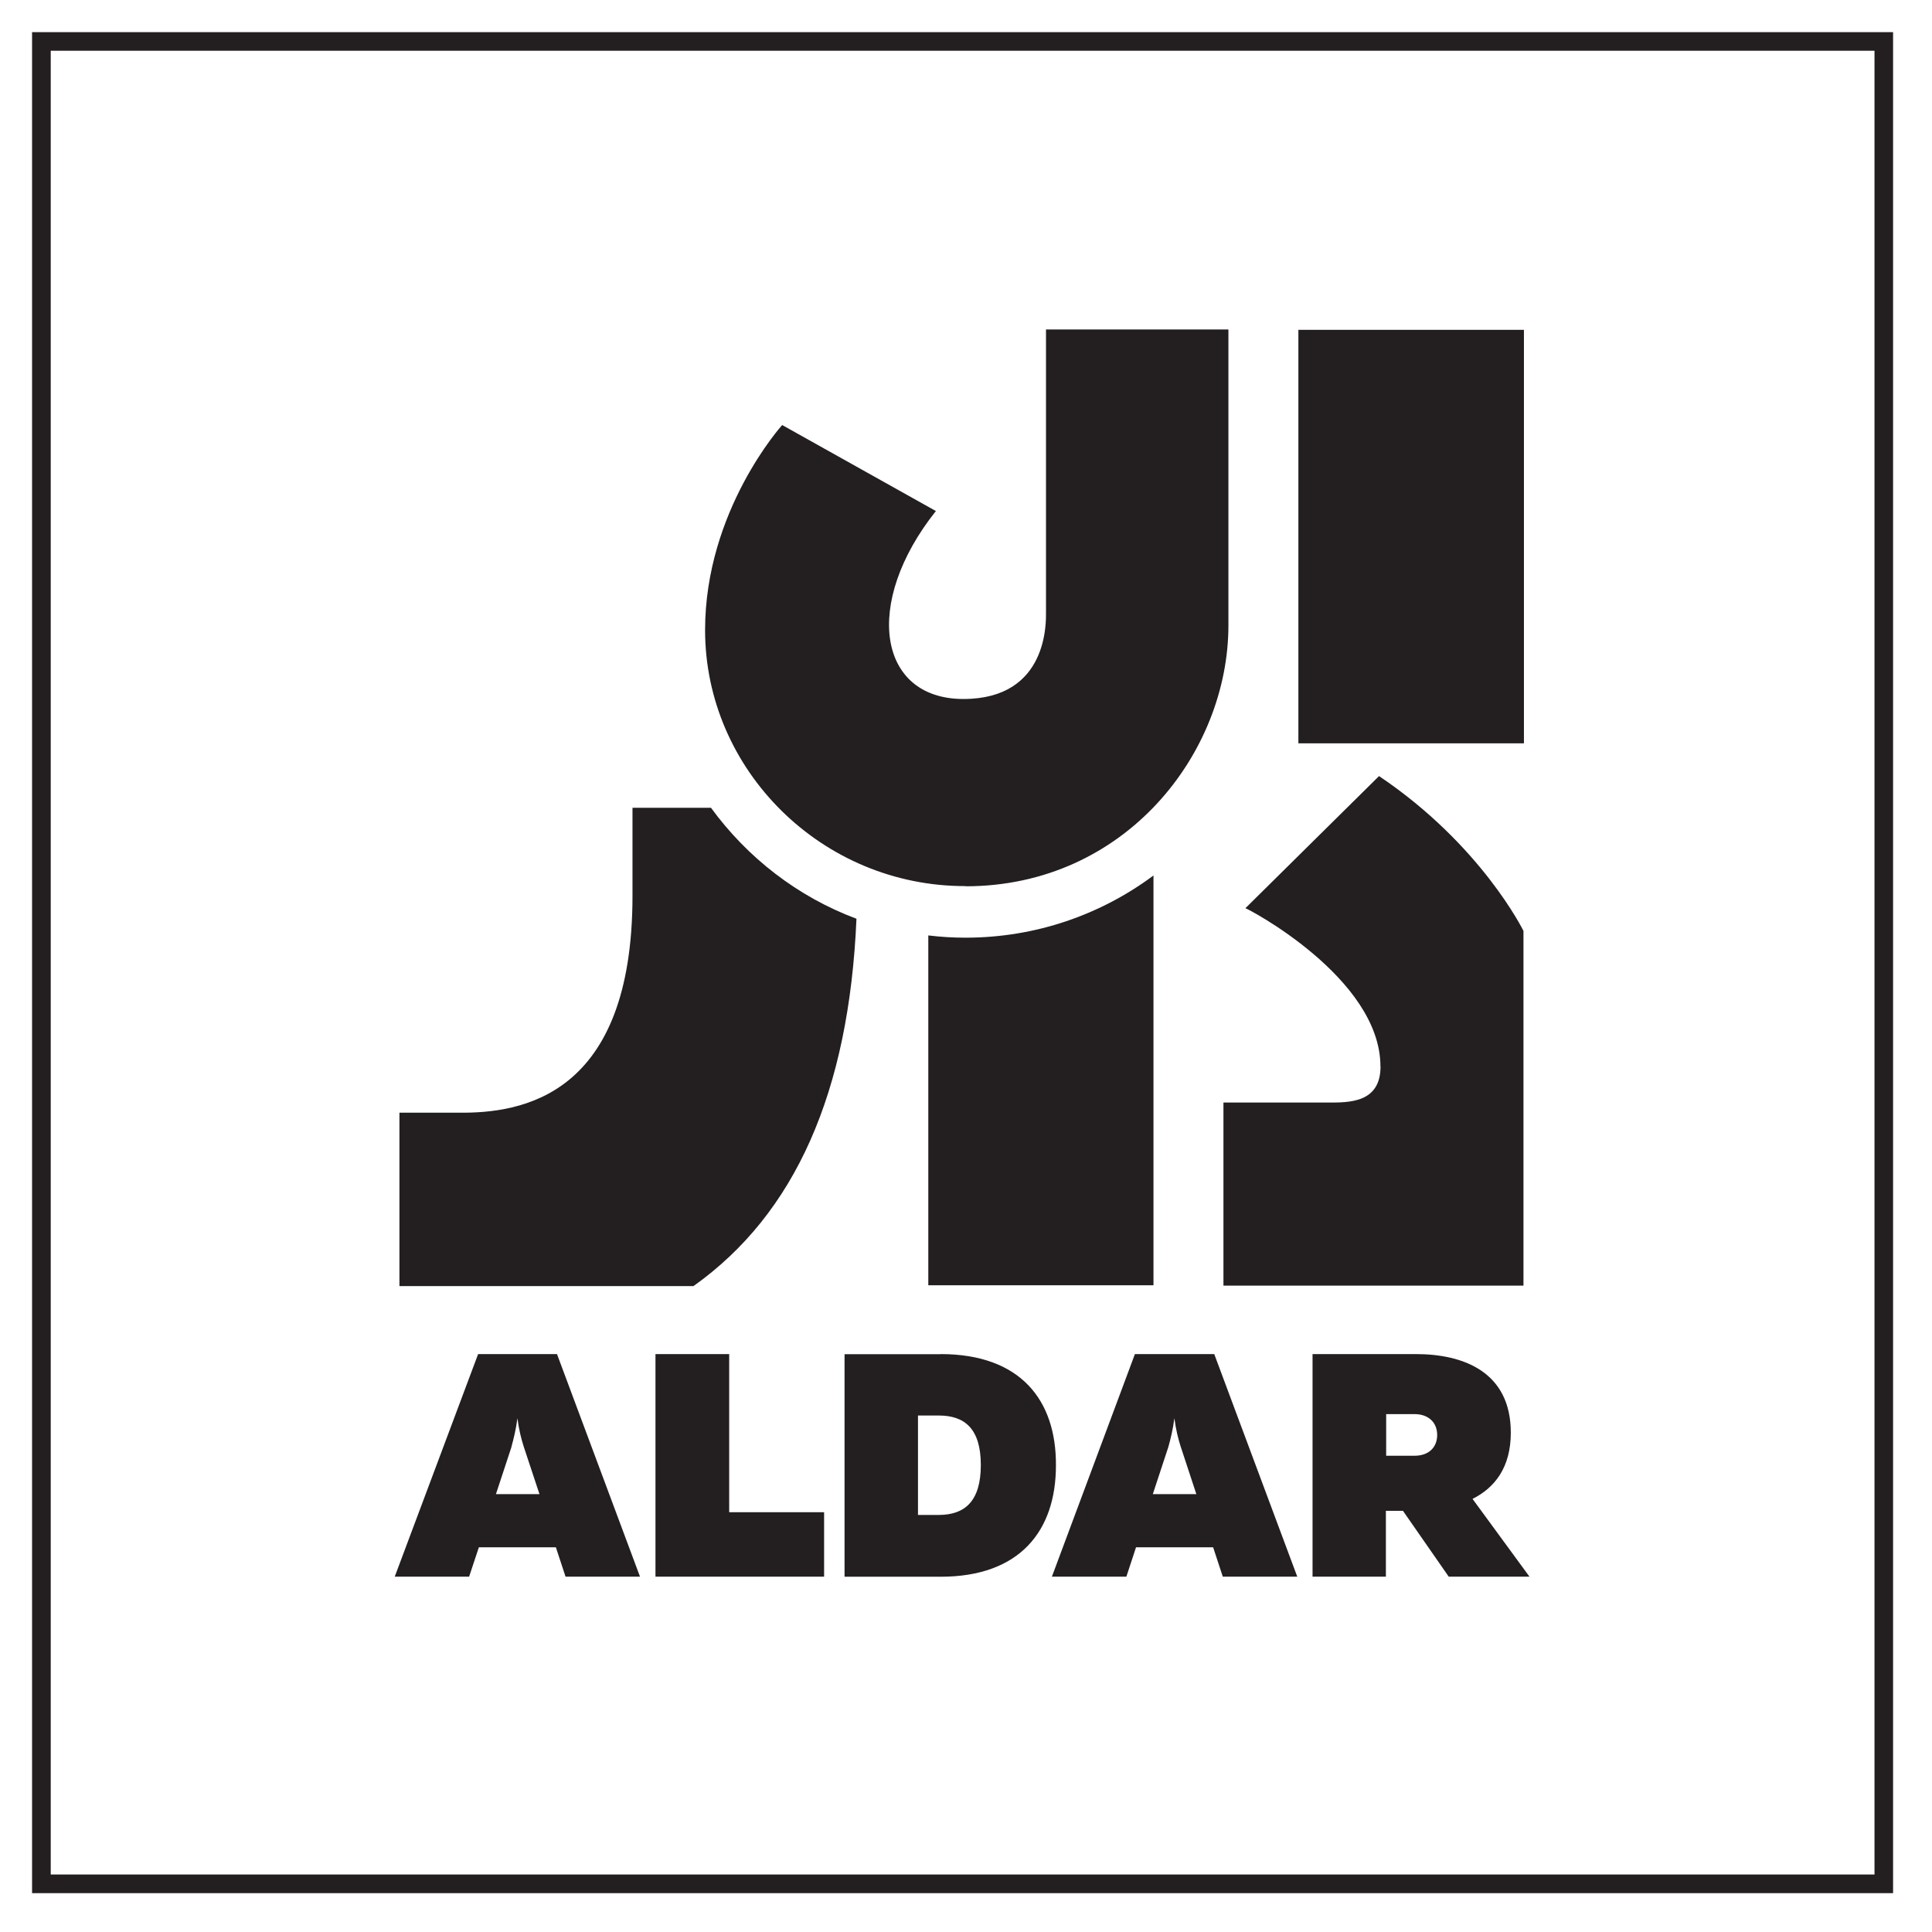
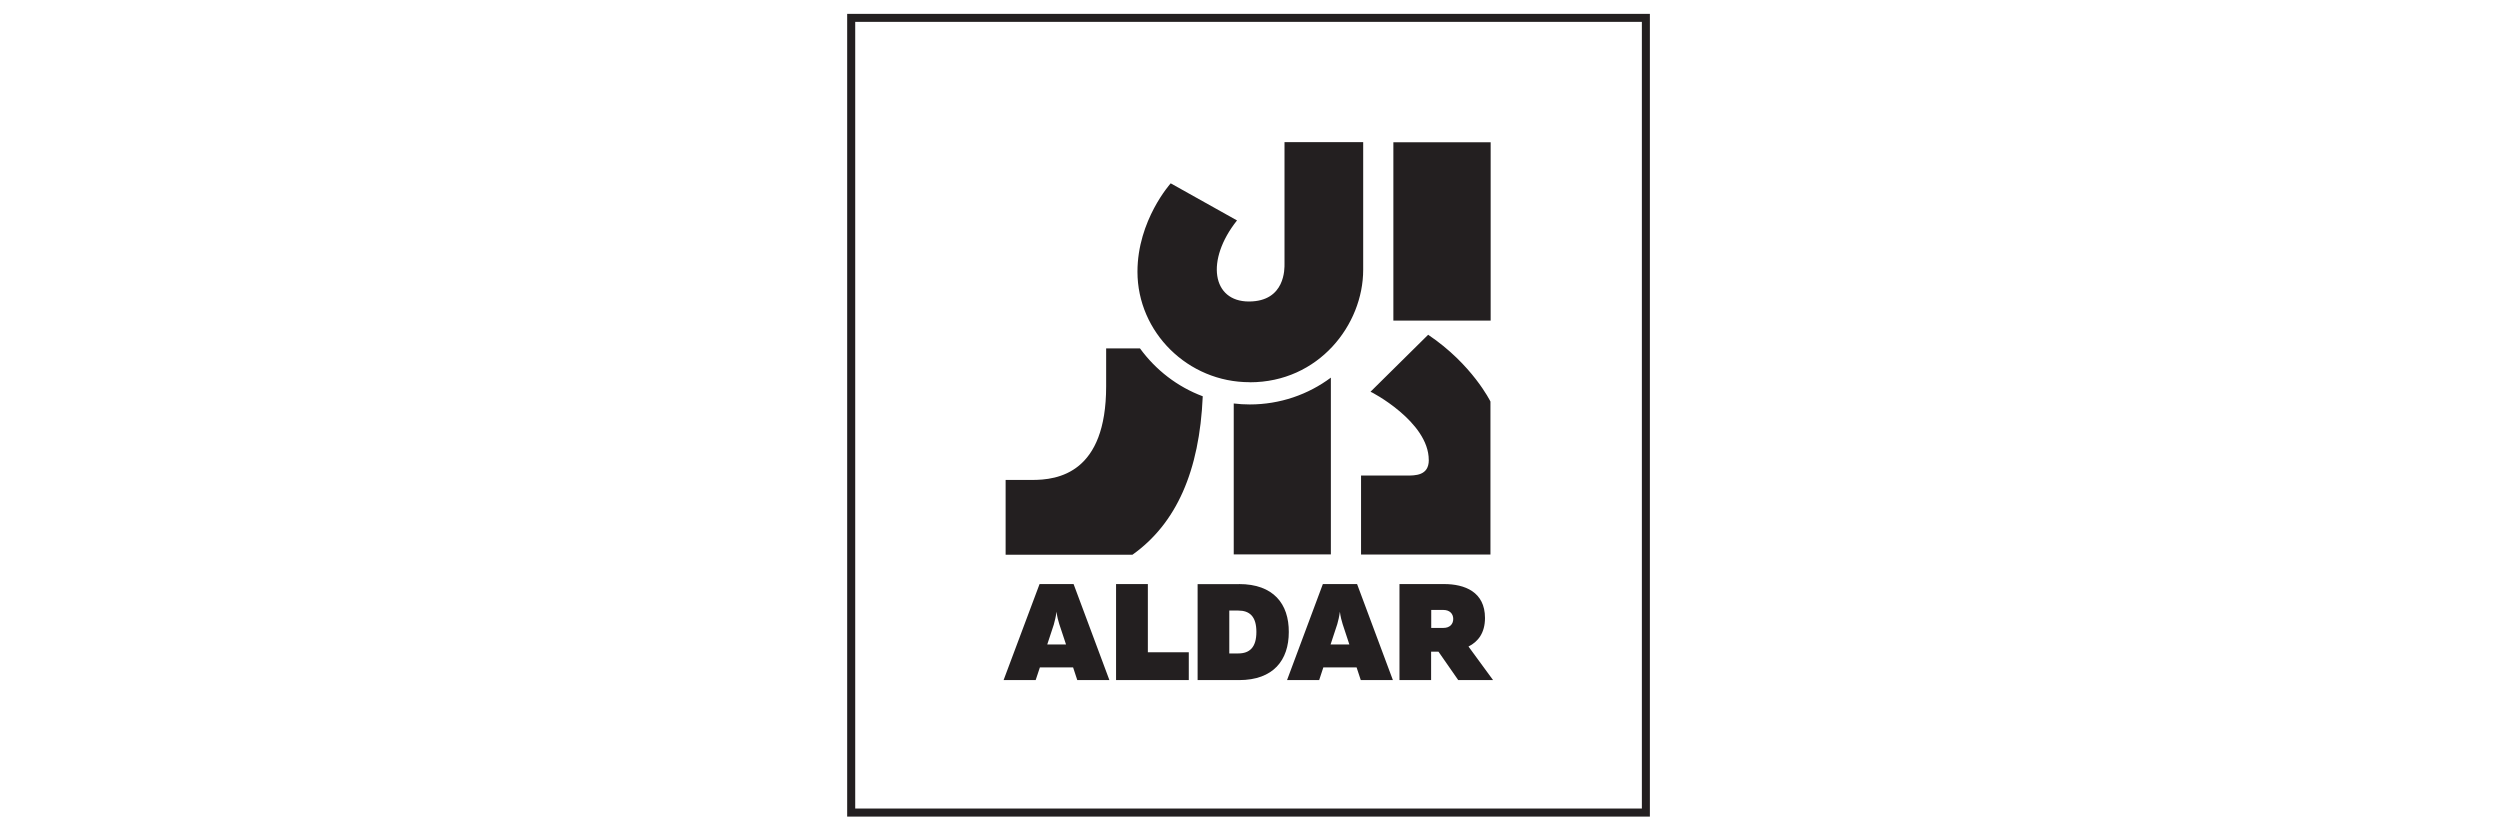
- <svg xmlns="http://www.w3.org/2000/svg" id="Layer_1" version="1.1" viewBox="195 195 206 206">
+ <svg xmlns="http://www.w3.org/2000/svg" id="Layer_1" version="1.1" viewBox="-11 195 618 206">
  <defs>
    <style>
      .st0 {
        fill: #231f20;
      }
    </style>
  </defs>
  <path class="st0" d="M316.01,339.38l-8.85,23.73h7.94l1.03-3.13h8.22l1.03,3.13h7.94l-8.85-23.73h-8.45ZM317.92,354.31l1.66-5.04c.24-.87.48-1.83.64-3.05.16,1.22.4,2.18.68,3.05l1.66,5.04h-4.64ZM272.75,339.38h-7.86v23.73h17.98v-6.87h-10.12v-16.87ZM295.29,339.39h-10.24v23.73h10.24c8.49,0,12.3-4.93,12.3-11.87.04-6.95-3.77-11.87-12.3-11.87ZM295.1,356.53h-2.22v-10.6h2.22c2.78,0,4.48,1.43,4.48,5.28s-1.7,5.32-4.48,5.32ZM317.99,288.35c-5.6,4.17-12.54,6.63-20.04,6.63-1.35,0-2.66-.08-3.97-.24v37.3h24.01v-43.69ZM286.32,292.96c-6.27-2.34-11.63-6.51-15.51-11.83h-8.37v9.37c0,21.35-11.75,23.22-18.54,23.14h-6.31v18.49h31.35c10.84-7.7,16.59-20.67,17.38-39.17ZM246.05,359.98h8.22l1.03,3.13h7.94l-8.85-23.73h-8.41l-8.89,23.73h7.93l1.04-3.13ZM249.53,349.27c.24-.87.48-1.83.64-3.05.16,1.22.4,2.18.68,3.05l1.67,5.04h-4.64l1.66-5.04ZM198.42,198.43v198.43h198.43v-198.43h-198.43ZM394.87,394.87h-194.46v-194.46h194.46v194.46ZM356.09,347.76c0-6.47-5.04-8.38-10.11-8.38h-11.03v23.73h7.82v-7.02h1.82l4.88,7.02h8.61l-6.07-8.29c2.38-1.19,4.08-3.37,4.08-7.06ZM345.82,350.22h-3.02v-4.44h3.02c1.51,0,2.42.91,2.42,2.22s-.88,2.22-2.42,2.22ZM357.49,230.17h-24.05v44.09h24.05v-44.09ZM342.2,308.71c0,3.89-3.33,3.85-5.6,3.85h-11.15v19.52h31.99v-37.82s-4.48-9.17-15.4-16.51l-14.25,14.09c.04-.08,14.4,7.38,14.4,16.87ZM297.96,289.5c17.02,0,28.02-14.2,28.02-27.82v-31.55h-19.45v30.12c0,.99.28,9.28-8.81,9.28s-10.76-10.2-2.93-20.04l-16.39-9.17s-8.22,9.09-8.22,21.86c0,14.92,12.46,27.34,27.78,27.3Z" />
</svg>
